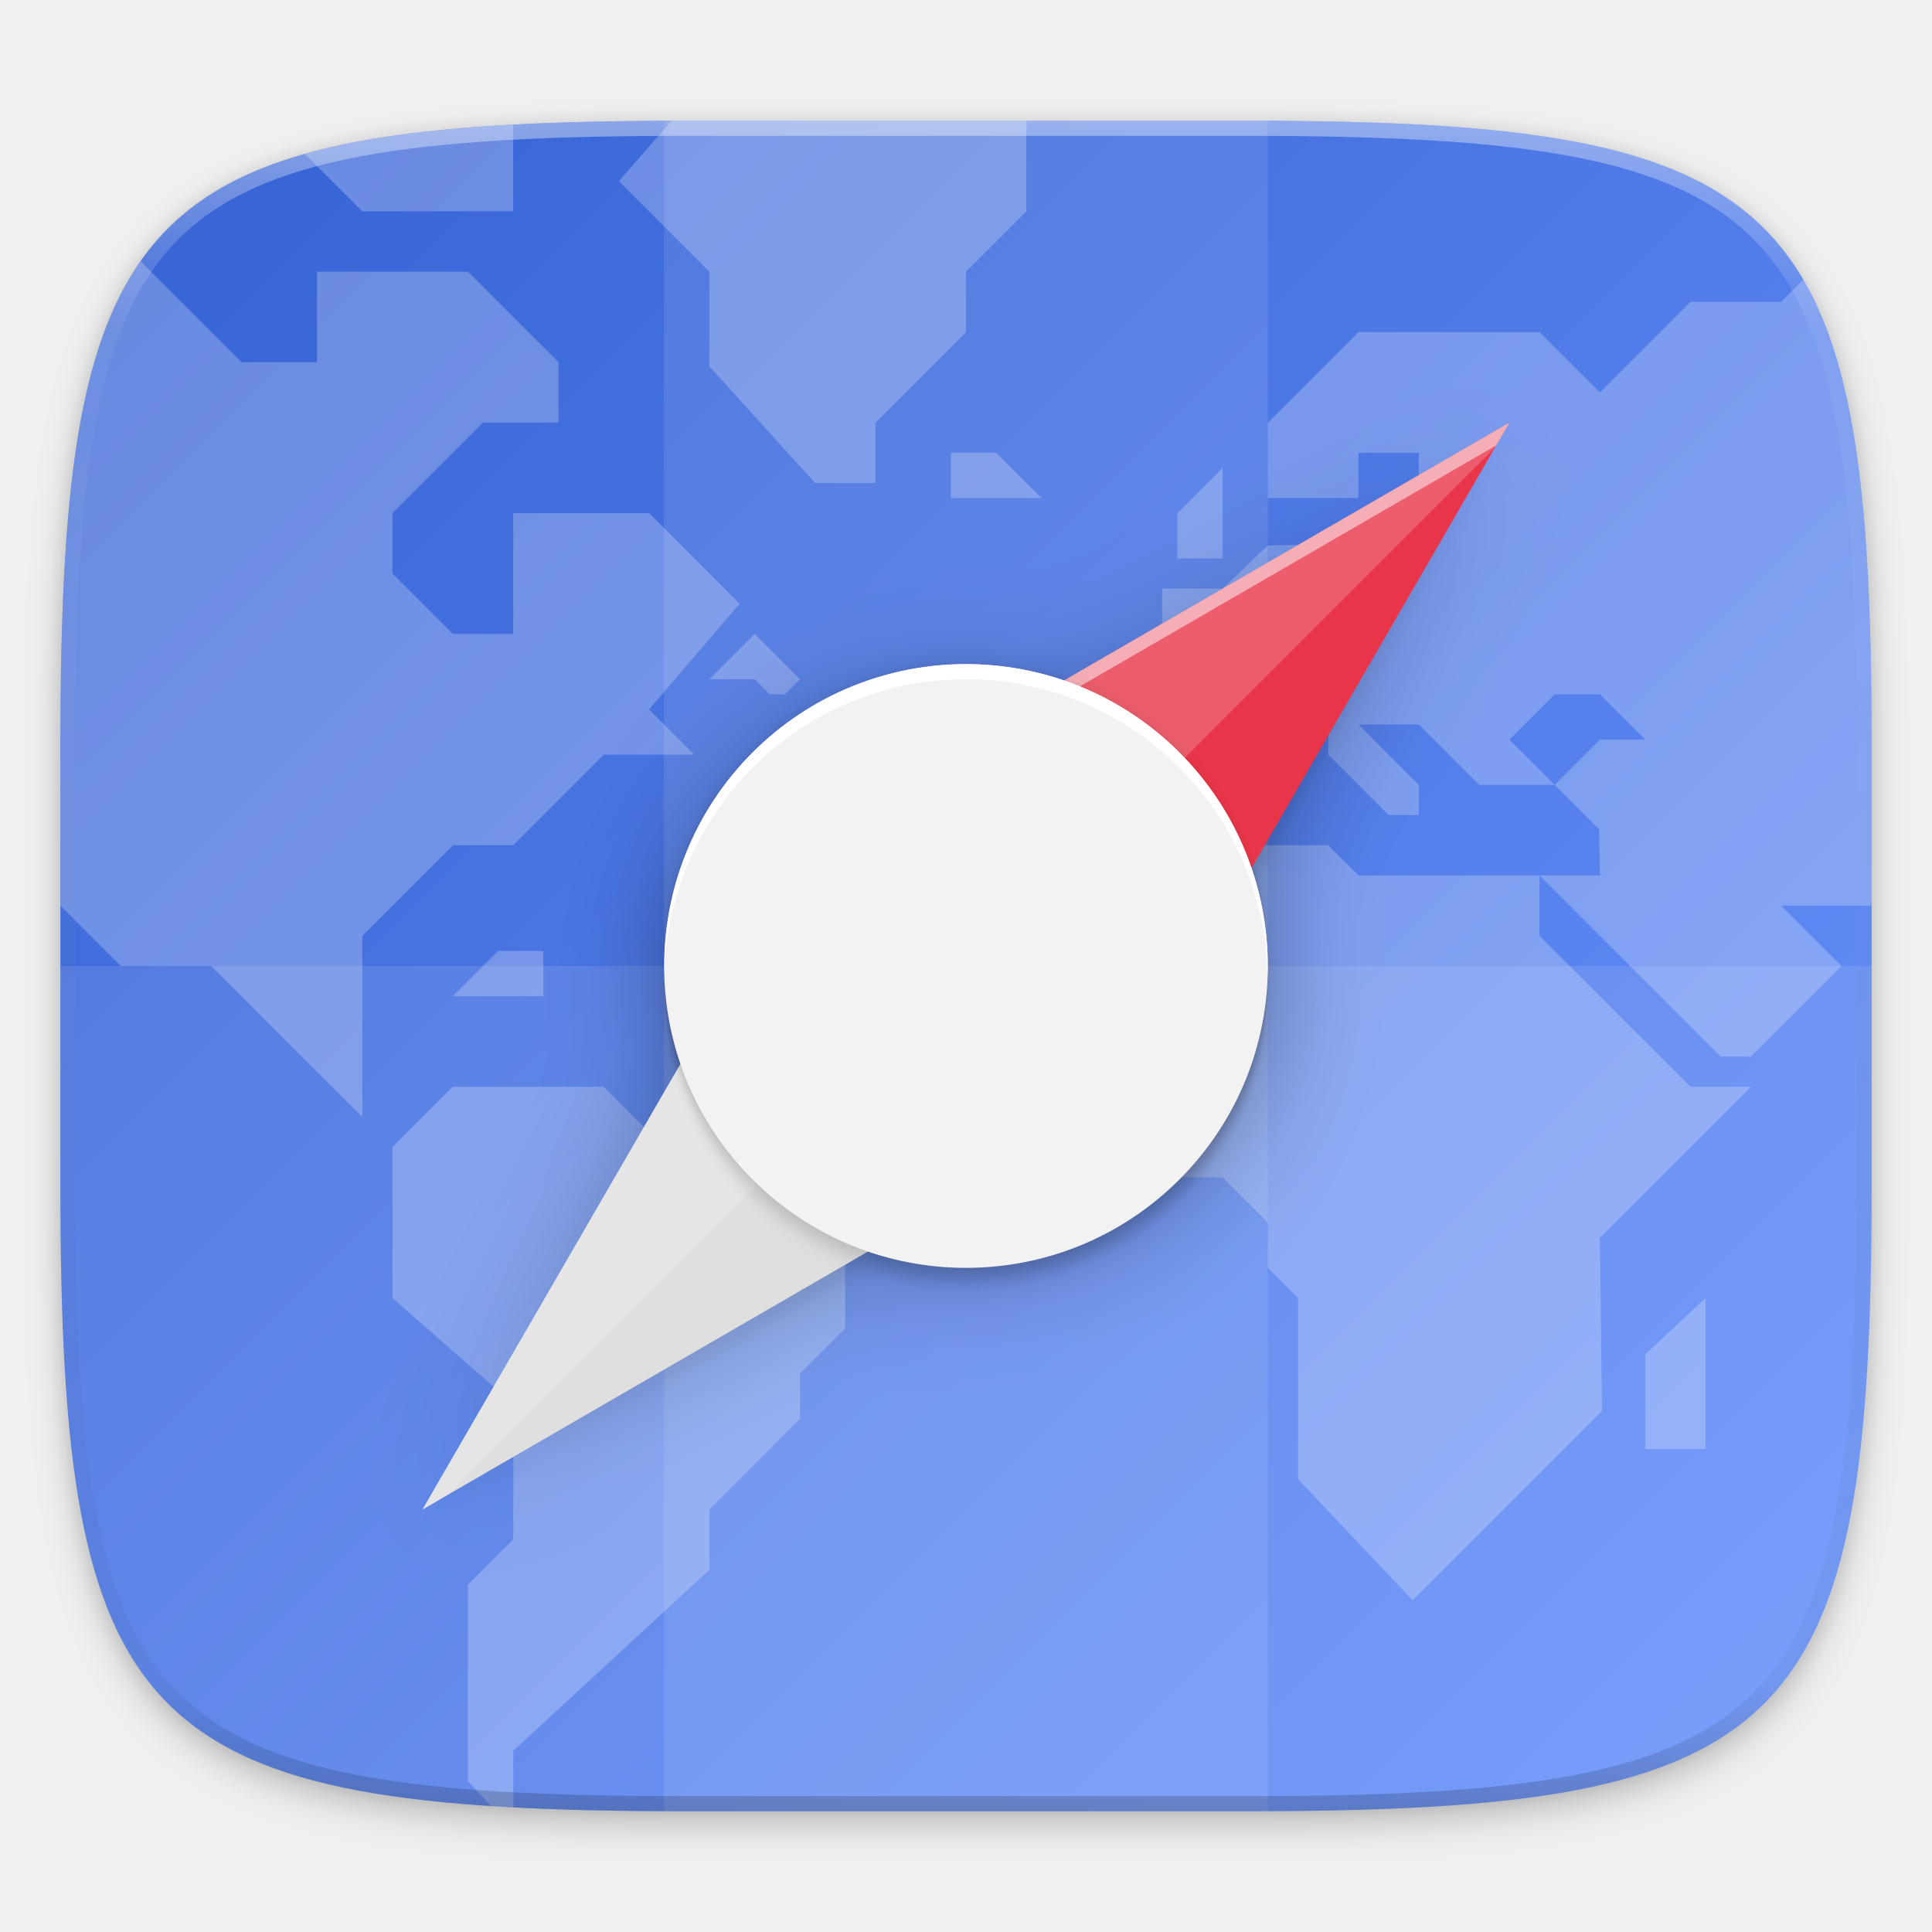
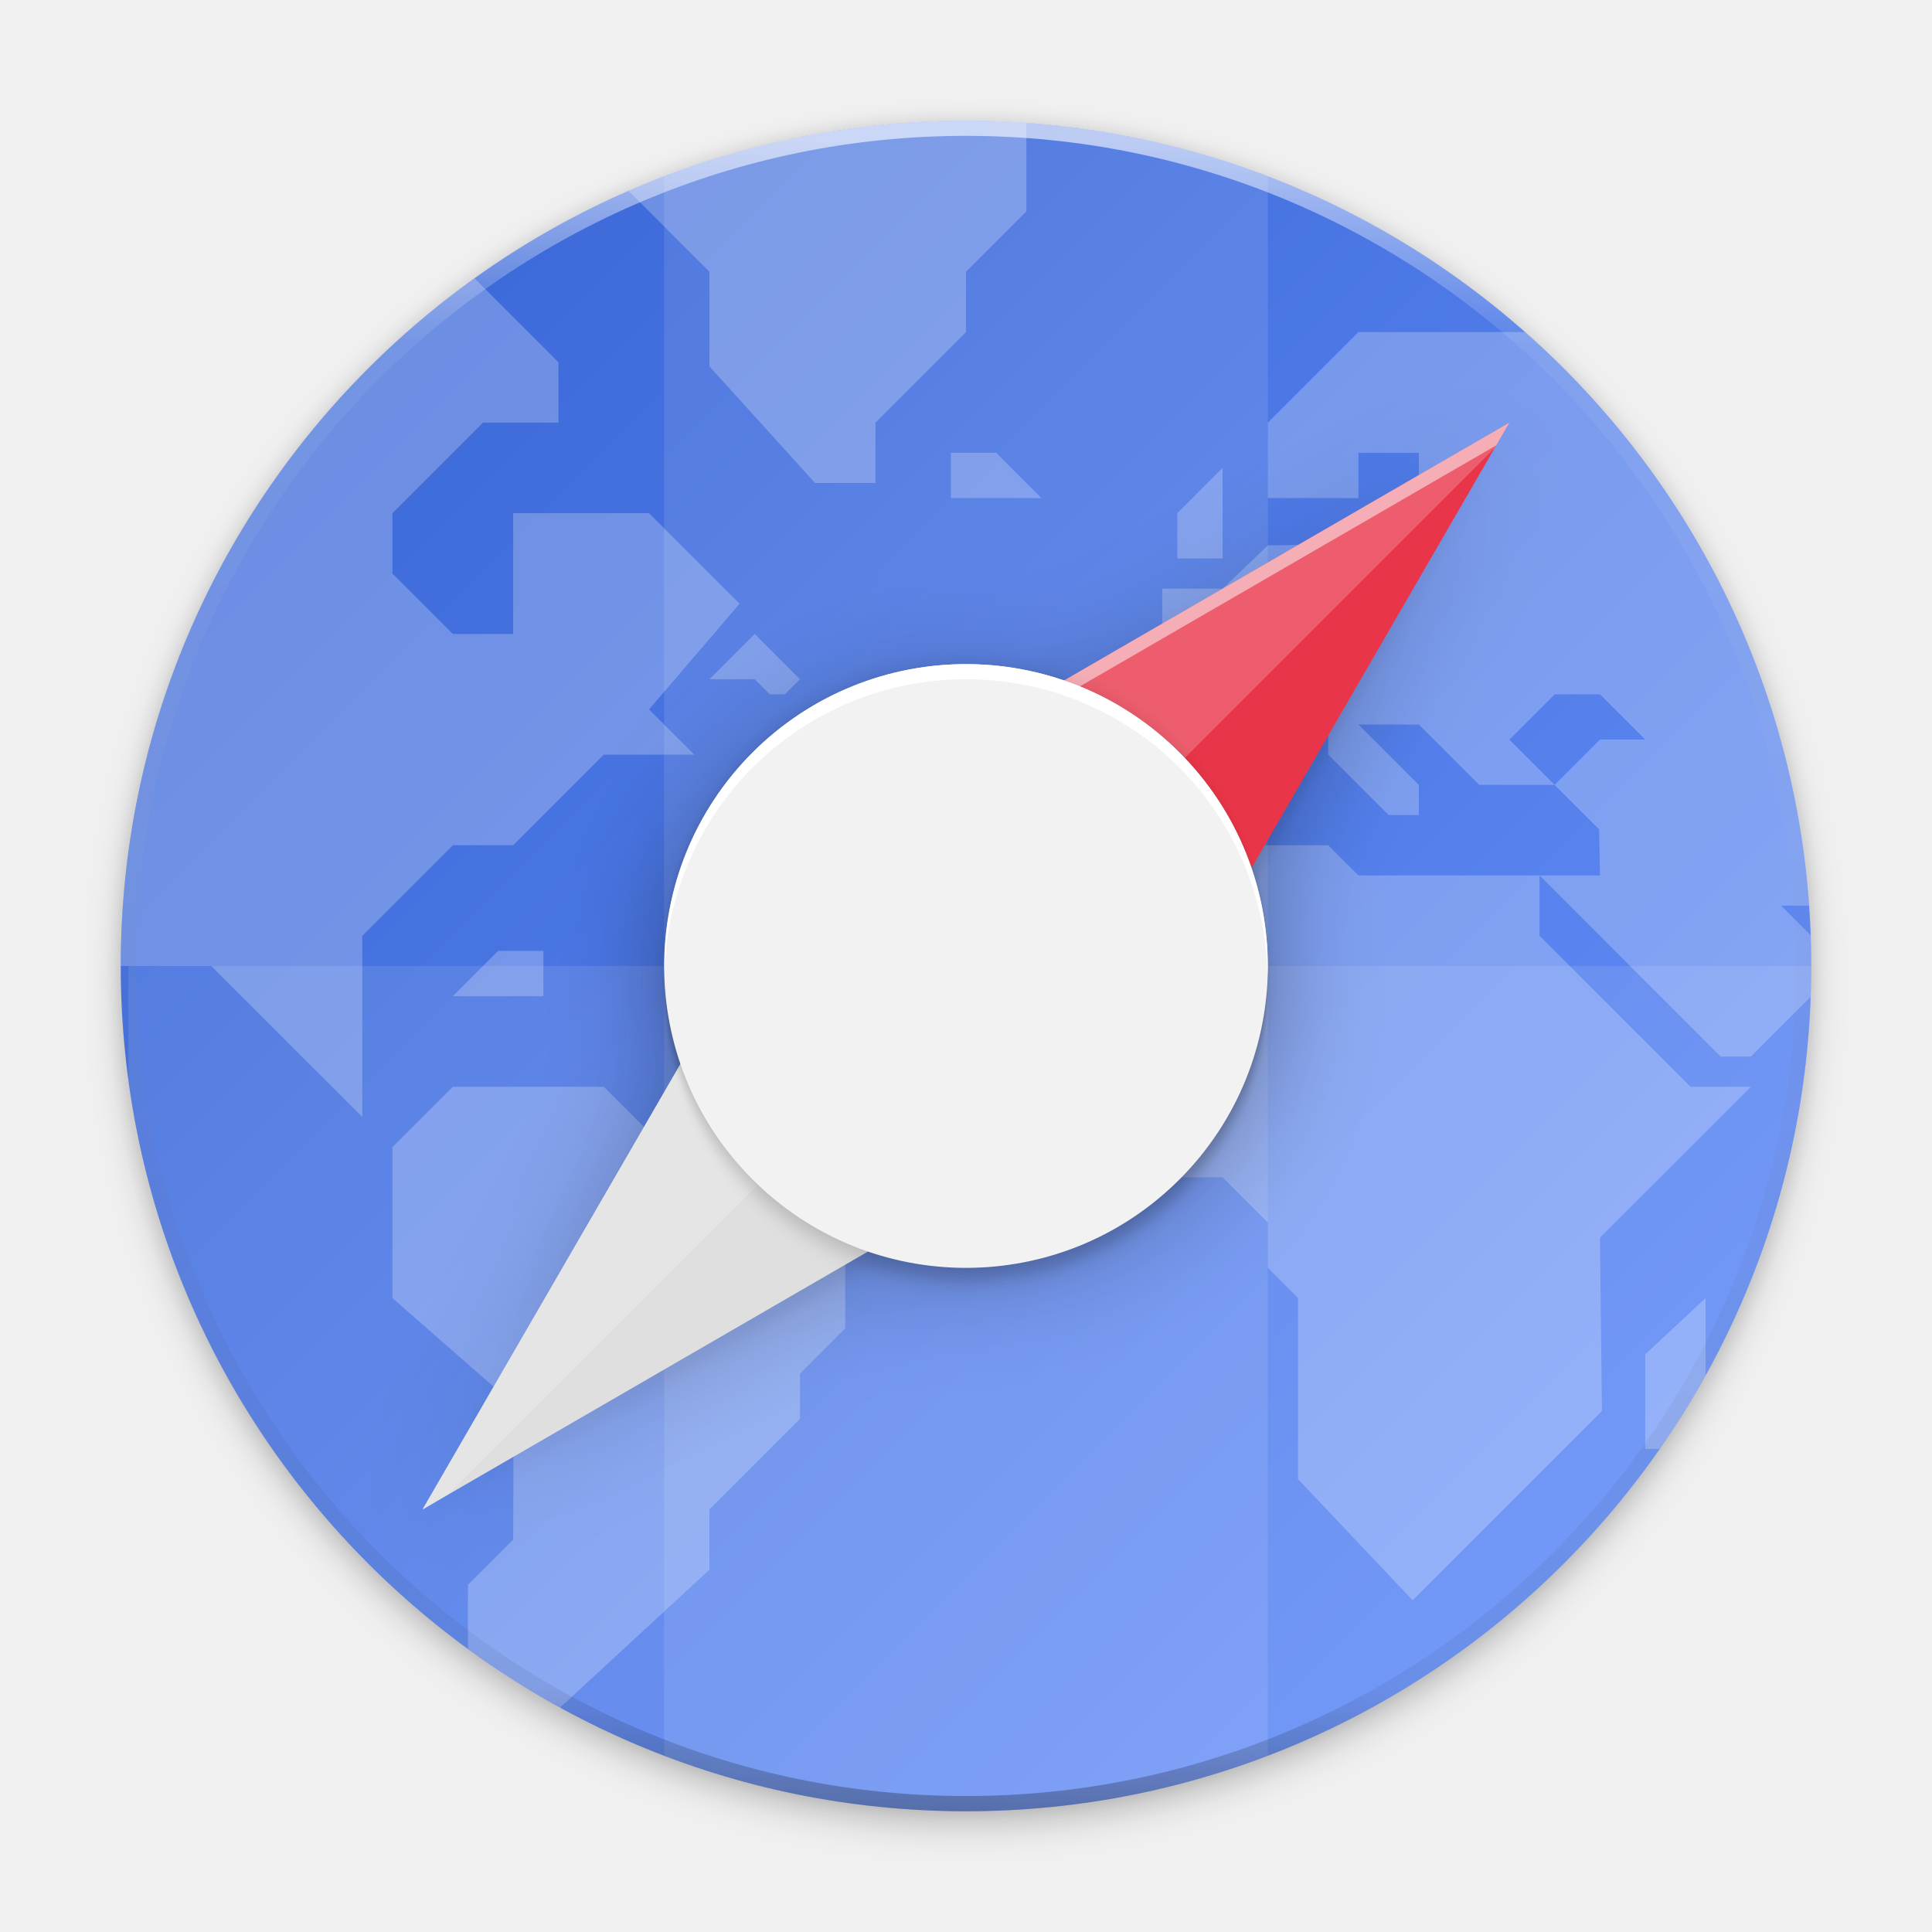
<svg xmlns="http://www.w3.org/2000/svg" xmlns:xlink="http://www.w3.org/1999/xlink" width="256px" height="256px" viewBox="0 0 256 256" version="1.1" id="SVGRoot">
  <defs id="defs848">
    <clipPath clipPathUnits="userSpaceOnUse" id="clipPath1082-3">
      <path id="path1084-6" d="M 361.938,-212 C 507.235,-212 528,-191.287 528,-46.125 V 70.125 C 528,215.286 507.235,236 361.938,236 H 214.062 C 68.765,236 48,215.286 48,70.125 V -46.125 C 48,-191.287 68.765,-212 214.062,-212 Z" style="display:inline;opacity:1;fill:#8c59d9;fill-opacity:1;stroke:none;stroke-width:2;stroke-linecap:round;stroke-linejoin:round;stroke-miterlimit:4;stroke-dasharray:none;stroke-dashoffset:0;stroke-opacity:1;enable-background:new" />
    </clipPath>
    <clipPath clipPathUnits="userSpaceOnUse" id="clipPath1025">
      <path style="opacity:1;fill:#8c59d9;fill-opacity:1;stroke:none;stroke-width:2;stroke-linecap:round;stroke-linejoin:round;stroke-miterlimit:4;stroke-dasharray:none;stroke-dashoffset:0;stroke-opacity:1" d="M 329.938,32 C 475.235,32 496,52.713 496,197.875 v 116.25 C 496,459.286 475.235,480 329.938,480 H 182.062 C 36.765,480 16,459.286 16,314.125 V 197.875 C 16,52.713 36.765,32 182.062,32 Z" id="path1027" />
    </clipPath>
    <clipPath clipPathUnits="userSpaceOnUse" id="clipPath4277-8">
      <rect style="color:#000000;display:inline;overflow:visible;visibility:visible;opacity:0.82;fill:#88b637;fill-opacity:1;fill-rule:nonzero;stroke:none;stroke-width:2;stroke-linecap:butt;stroke-linejoin:miter;stroke-miterlimit:4;stroke-dasharray:none;stroke-dashoffset:0;stroke-opacity:1;marker:none;enable-background:accumulate" id="rect4279-6" width="512" height="512" x="5.5999999e-07" y="0" ry="1" />
    </clipPath>
    <linearGradient id="linearGradient3650-7-9">
      <stop style="stop-color:#5884f4;stop-opacity:1" offset="0" id="stop4366" />
      <stop id="stop4368" offset="1" style="stop-color:#80a3fa;stop-opacity:1" />
    </linearGradient>
-     <filter style="color-interpolation-filters:sRGB" id="filter929" x="-0.023" width="1.046" y="-0.025" height="1.05">
-       <feGaussianBlur stdDeviation="2.32" id="feGaussianBlur931" />
-     </filter>
-     <filter style="color-interpolation-filters:sRGB" id="filter4569" x="-0.012" width="1.023" y="-0.012" height="1.025">
-       <feGaussianBlur stdDeviation="1.16" id="feGaussianBlur4571" />
-     </filter>
    <clipPath clipPathUnits="userSpaceOnUse" id="clipPath1082-3-3">
      <path id="path1084-6-5" d="M 361.938,-212 C 507.235,-212 528,-191.287 528,-46.125 V 70.125 C 528,215.286 507.235,236 361.938,236 H 214.062 C 68.765,236 48,215.286 48,70.125 V -46.125 C 48,-191.287 68.765,-212 214.062,-212 Z" style="display:inline;opacity:1;fill:#8c59d9;fill-opacity:1;stroke:none;stroke-width:2;stroke-linecap:round;stroke-linejoin:round;stroke-miterlimit:4;stroke-dasharray:none;stroke-dashoffset:0;stroke-opacity:1;enable-background:new" />
    </clipPath>
    <clipPath clipPathUnits="userSpaceOnUse" id="clipPath1082-3-3-6">
      <path id="path1084-6-5-2" d="M 361.938,-212 C 507.235,-212 528,-191.287 528,-46.125 V 70.125 C 528,215.286 507.235,236 361.938,236 H 214.062 C 68.765,236 48,215.286 48,70.125 V -46.125 C 48,-191.287 68.765,-212 214.062,-212 Z" style="display:inline;opacity:1;fill:#8c59d9;fill-opacity:1;stroke:none;stroke-width:2;stroke-linecap:round;stroke-linejoin:round;stroke-miterlimit:4;stroke-dasharray:none;stroke-dashoffset:0;stroke-opacity:1;enable-background:new" />
    </clipPath>
-     <linearGradient xlink:href="#linearGradient1013" id="linearGradient1108" x1="296" y1="-212" x2="296" y2="236" gradientUnits="userSpaceOnUse" />
    <linearGradient id="linearGradient1013">
      <stop id="stop1005" offset="0" style="stop-color:#ffffff;stop-opacity:1;" />
      <stop style="stop-color:#ffffff;stop-opacity:0.098" offset="0.125" id="stop1007" />
      <stop style="stop-color:#000000;stop-opacity:0.098" offset="0.925" id="stop1009" />
      <stop id="stop1011" offset="1" style="stop-color:#000000;stop-opacity:0.498" />
    </linearGradient>
    <clipPath clipPathUnits="userSpaceOnUse" id="clipPath1082-3-36">
      <path id="path1084-6-7" d="M 361.938,-212 C 507.235,-212 528,-191.287 528,-46.125 V 70.125 C 528,215.286 507.235,236 361.938,236 H 214.062 C 68.765,236 48,215.286 48,70.125 V -46.125 C 48,-191.287 68.765,-212 214.062,-212 Z" style="display:inline;opacity:1;fill:#8c59d9;fill-opacity:1;stroke:none;stroke-width:2;stroke-linecap:round;stroke-linejoin:round;stroke-miterlimit:4;stroke-dasharray:none;stroke-dashoffset:0;stroke-opacity:1;enable-background:new" />
    </clipPath>
    <linearGradient gradientTransform="translate(-24,-28)" xlink:href="#linearGradient4195" id="linearGradient1048" x1="24" y1="28" x2="280" y2="284" gradientUnits="userSpaceOnUse" />
    <linearGradient id="linearGradient4195">
      <stop style="stop-color:#325fd1;stop-opacity:1" offset="0" id="stop4197" />
      <stop style="stop-color:#6e98ff;stop-opacity:1" offset="1" id="stop4199" />
    </linearGradient>
    <clipPath clipPathUnits="userSpaceOnUse" id="clipPath936">
      <path id="path938" d="M 329.938,16 C 475.235,16 496,36.713 496,181.875 v 116.25 C 496,443.286 475.235,464 329.938,464 H 182.062 C 36.765,464 16,443.286 16,298.125 V 181.875 C 16,36.713 36.765,16 182.062,16 Z" style="opacity:1;fill:#438ae9;fill-opacity:1;stroke:none;stroke-width:2;stroke-linecap:round;stroke-linejoin:round;stroke-miterlimit:4;stroke-dasharray:none;stroke-dashoffset:0;stroke-opacity:1" />
    </clipPath>
    <linearGradient xlink:href="#linearGradient4245" id="linearGradient970" gradientUnits="userSpaceOnUse" gradientTransform="translate(-24.00001,-26)" x1="152" y1="236" x2="152" y2="76" />
    <linearGradient id="linearGradient4245">
      <stop style="stop-color:#000000;stop-opacity:0" offset="0" id="stop4247" />
      <stop id="stop4253" offset="0.515" style="stop-color:#000000;stop-opacity:1" />
      <stop style="stop-color:#000000;stop-opacity:0;" offset="1" id="stop4249" />
    </linearGradient>
    <filter style="color-interpolation-filters:sRGB" id="filter1108" x="-0.012" width="1.024" y="-0.012" height="1.024">
      <feGaussianBlur stdDeviation="0.72" id="feGaussianBlur1110" />
    </filter>
    <filter style="color-interpolation-filters:sRGB" id="filter1086" x="-0.12" width="1.24" y="-0.12" height="1.24">
      <feGaussianBlur stdDeviation="7.2" id="feGaussianBlur1088" />
    </filter>
    <filter style="color-interpolation-filters:sRGB" id="filter1114" x="-0.036" width="1.072" y="-0.036" height="1.072">
      <feGaussianBlur stdDeviation="1.2" id="feGaussianBlur1116" />
    </filter>
    <linearGradient xlink:href="#linearGradient4245" id="linearGradient951" gradientUnits="userSpaceOnUse" gradientTransform="translate(-24.00001,-26)" x1="152" y1="236" x2="152" y2="76" />
+     <linearGradient xlink:href="#linearGradient4195" id="linearGradient901" x1="0" y1="0" x2="256" y2="256" gradientUnits="userSpaceOnUse" />
+     <linearGradient xlink:href="#linearGradient1013" id="linearGradient935" x1="256" y1="18.5" x2="254.987" y2="240.022" gradientUnits="userSpaceOnUse" gradientTransform="translate(-126.9868,-0.02223507)" />
+     <clipPath clipPathUnits="userSpaceOnUse" id="clipPath1051">
+       <circle style="display:inline;opacity:1;fill:url(#linearGradient1055);fill-opacity:1;stroke:none;stroke-width:7.789;stroke-linecap:butt;stroke-linejoin:miter;stroke-miterlimit:4;stroke-dasharray:none;stroke-opacity:1" id="circle1053" cx="256" cy="239.982" r="224" />
+     </clipPath>
+     <linearGradient xlink:href="#linearGradient4195" id="linearGradient1055" gradientUnits="userSpaceOnUse" gradientTransform="matrix(2,0,0,2,-3.4e-5,-16.01796)" x1="0" y1="0" x2="256" y2="256" />
+     <filter style="color-interpolation-filters:sRGB" id="filter1135" x="-0.012" width="1.024" y="-0.012" height="1.024">
+       <feGaussianBlur stdDeviation="1.12" id="feGaussianBlur1137" />
+     </filter>
+     <filter style="color-interpolation-filters:sRGB" id="filter1178" x="-0.024" width="1.048" y="-0.024" height="1.048">
+       <feGaussianBlur stdDeviation="2.24" id="feGaussianBlur1180" />
+     </filter>
+     <clipPath clipPathUnits="userSpaceOnUse" id="clipPath1238">
+       <circle style="display:inline;opacity:1;fill:url(#linearGradient1242);fill-opacity:1;stroke:none;stroke-width:7.789;stroke-linecap:butt;stroke-linejoin:miter;stroke-miterlimit:4;stroke-dasharray:none;stroke-opacity:1" id="circle1240" cx="179.018" cy="186.982" r="224" />
+     </clipPath>
+     <linearGradient xlink:href="#linearGradient4195" id="linearGradient1242" gradientUnits="userSpaceOnUse" gradientTransform="matrix(2,0,0,2,-76.98209,-69.01796)" x1="0" y1="0" x2="256" y2="256" />
+     <clipPath clipPathUnits="userSpaceOnUse" id="clipPath1285">
+       <circle style="display:inline;opacity:1;fill:url(#linearGradient1289);fill-opacity:1;stroke:none;stroke-width:3.894;stroke-linecap:butt;stroke-linejoin:miter;stroke-miterlimit:4;stroke-dasharray:none;stroke-opacity:1" id="circle1287" cx="128" cy="128" r="112" />
+     </clipPath>
+     <linearGradient xlink:href="#linearGradient4195" id="linearGradient1289" gradientUnits="userSpaceOnUse" gradientTransform="translate(-2.0667448e-5,2.0166478e-5)" x1="0" y1="0" x2="256" y2="256" />
  </defs>
  <g id="layer1">
    <g id="layer8" style="display:none">
      <text y="-36.255" xml:space="preserve" x="-4.993" style="font-style:normal;font-variant:normal;font-weight:normal;font-stretch:normal;font-size:18.667px;line-height:0%;font-family:Ubuntu;-inkscape-font-specification:Ubuntu;display:inline;fill:#000000;fill-opacity:1;stroke:none;enable-background:new" id="context">
        <tspan style="font-style:normal;font-variant:normal;font-weight:normal;font-stretch:normal;font-size:18.667px;line-height:1.25;font-family:Ubuntu;-inkscape-font-specification:Ubuntu" y="-36.255" x="-4.993" id="tspan3933">apps</tspan>
      </text>
      <text y="-36.255" xml:space="preserve" x="122.488" style="font-style:normal;font-variant:normal;font-weight:bold;font-stretch:normal;font-size:18.667px;line-height:0%;font-family:Ubuntu;-inkscape-font-specification:'Ubuntu Bold';text-align:start;writing-mode:lr-tb;text-anchor:start;display:inline;fill:#000000;fill-opacity:1;stroke:none;enable-background:new" id="icon-name">
        <tspan style="font-style:normal;font-variant:normal;font-weight:bold;font-stretch:normal;font-size:18.667px;line-height:1.25;font-family:Ubuntu;-inkscape-font-specification:'Ubuntu Bold'" y="-36.255" x="122.488" id="tspan3937">webbrowser-app</tspan>
      </text>
      <rect style="display:inline;overflow:visible;visibility:visible;fill:#cdcdcd;fill-opacity:1;fill-rule:nonzero;stroke:none;stroke-width:2;marker:none;enable-background:accumulate" id="rect3951" width="256" height="256" x="0" y="0" />
    </g>
    <g id="layer7">
-       <path style="display:inline;opacity:0.2;fill:#000000;fill-opacity:1;stroke:none;stroke-width:2;stroke-linecap:round;stroke-linejoin:round;stroke-miterlimit:4;stroke-dasharray:none;stroke-dashoffset:0;stroke-opacity:1;filter:url(#filter929);enable-background:new" d="m 164.969,18 c 72.649,0 83.031,10.357 83.031,82.938 v 58.125 c 0,72.581 -10.383,82.938 -83.031,82.938 H 91.031 c -72.649,0 -83.031,-10.357 -83.031,-82.938 v -58.125 c 0,-72.581 10.383,-82.938 83.031,-82.938 z" id="path927" />
-       <path id="path4567" d="m 164.969,16 c 72.649,0 83.031,10.357 83.031,82.938 v 58.125 c 0,72.581 -10.383,82.938 -83.031,82.938 H 91.031 c -72.649,0 -83.031,-10.357 -83.031,-82.938 V 98.937 c 0,-72.581 10.383,-82.938 83.031,-82.938 z" style="display:inline;opacity:0.1;fill:#000000;fill-opacity:1;stroke:none;stroke-width:2;stroke-linecap:round;stroke-linejoin:round;stroke-miterlimit:4;stroke-dasharray:none;stroke-dashoffset:0;stroke-opacity:1;filter:url(#filter4569);enable-background:new" />
-     </g>
-     <g id="layer6" style="display:inline">
-       <path style="display:inline;opacity:1;fill:url(#linearGradient1048);fill-opacity:1;stroke:none;stroke-width:2;stroke-linecap:round;stroke-linejoin:round;stroke-miterlimit:4;stroke-dasharray:none;stroke-dashoffset:0;stroke-opacity:1;enable-background:new" d="M 164.969,16 C 237.617,16 248,26.357 248,98.937 V 157.062 C 248,229.643 237.617,240 164.969,240 H 91.031 C 18.383,240 8,229.643 8,157.062 V 98.937 C 8,26.357 18.383,16 91.031,16 Z" id="rect877" />
+       <circle style="display:inline;opacity:0.2;fill:#000000;fill-opacity:1;stroke:none;stroke-width:3.894;stroke-linecap:butt;stroke-linejoin:miter;stroke-miterlimit:4;stroke-dasharray:none;stroke-opacity:1;filter:url(#filter1178)" id="path893-8" cx="128" cy="130" r="112" />
+       <circle style="display:inline;opacity:0.1;fill:#000000;fill-opacity:1;stroke:none;stroke-width:3.894;stroke-linecap:butt;stroke-linejoin:miter;stroke-miterlimit:4;stroke-dasharray:none;stroke-opacity:1;filter:url(#filter1135)" id="path893-7" cx="128" cy="128" r="112" />
    </g>
    <g id="layer3" style="display:inline">
-       <g transform="matrix(0.5,0,0,0.5,0,8)" style="display:inline;opacity:0.4;fill:#ffffff;fill-opacity:1;stroke-width:2;enable-background:new" id="g4233" clip-path="url(#clipPath936)">
+       <circle style="opacity:1;fill:url(#linearGradient901);fill-opacity:1;stroke:none;stroke-width:3.894;stroke-linecap:butt;stroke-linejoin:miter;stroke-miterlimit:4;stroke-dasharray:none;stroke-opacity:1" id="path893" cx="128" cy="128" r="112" />
+       <g transform="matrix(0.5,0,0,0.5,0,8)" style="display:inline;opacity:0.4;fill:#ffffff;fill-opacity:1;stroke-width:2;enable-background:new" id="g4233" clip-path="url(#clipPath1051)">
        <g transform="matrix(1.567568,0,0,1.567568,-1030.162,795.0541)" id="g4241" style="opacity:0.6;fill:#ffffff;fill-opacity:1;stroke-width:1.276">
          <path id="path4243" d="m 733.724,-333.672 h 25.517 l 10.207,10.207 h 20.414 l 10.207,10.207 v 20.414 l -7.655,7.655 v 7.655 l -15.31,15.31 v 10.207 L 743.931,-221.397 744,-208 l -7.724,-8.293 v -33.172 l 7.655,-7.655 L 744,-280 723.517,-297.948 v -25.517 z" style="color:#000000;display:inline;overflow:visible;visibility:visible;opacity:1;fill:#ffffff;fill-opacity:1;fill-rule:nonzero;stroke:none;stroke-width:81.655;stroke-linecap:butt;stroke-linejoin:miter;stroke-miterlimit:4;stroke-dasharray:none;stroke-dashoffset:0;stroke-opacity:1;marker:none;enable-background:accumulate" />
          <path style="color:#000000;display:inline;overflow:visible;visibility:visible;opacity:1;fill:#ffffff;fill-opacity:1;fill-rule:nonzero;stroke:none;stroke-width:128;stroke-linecap:butt;stroke-linejoin:miter;stroke-miterlimit:4;stroke-dasharray:none;stroke-dashoffset:0;stroke-opacity:1;marker:none;enable-background:accumulate" d="M -27.244,30.918 -52.324,56 V 81.082 118.703 L -12,156 v 40 l 44,44 h 24 l 40,40 v -48 l 24,-24 h 16 l 24,-24 h 24 l -12,-12 L 196,144 172,120 h -36 l 1e-5,32 h -16 l -16,-16 v -16 l 24,-24 h 20 L 148,80 124,56 H 84 v 24 l -20,3e-6 -32,-32 H 6.7944079e-6 Z M 200,152 188,164 h 12 l 4,4 h 4 L 212,164 Z" id="path4245" transform="matrix(0.637931,0,0,0.637931,657.1724,-507.1896)" />
          <path id="path4247" d="m 881.724,-374.5 h -30.621 l -17.862,17.862 v 25.517 l 12.759,12.759 h 17.862 l 7.655,7.655 v 7.655 l 5.103,5.103 v 30.621 l 19.379,20.483 32,-32 -0.345,-29.31 25.517,-25.517 h -10.207 l -25.517,-25.517 v -10.207 h -30.621 z" style="color:#000000;display:inline;overflow:visible;visibility:visible;opacity:1;fill:#ffffff;fill-opacity:1;fill-rule:nonzero;stroke:none;stroke-width:81.655;stroke-linecap:butt;stroke-linejoin:miter;stroke-miterlimit:4;stroke-dasharray:none;stroke-dashoffset:0;stroke-opacity:1;marker:none;enable-background:accumulate" />
          <path style="color:#000000;display:inline;overflow:visible;visibility:visible;opacity:1;fill:#ffffff;fill-opacity:1;fill-rule:nonzero;stroke:none;stroke-width:128;stroke-linecap:butt;stroke-linejoin:miter;stroke-miterlimit:4;stroke-dasharray:none;stroke-dashoffset:0;stroke-opacity:1;marker:none;enable-background:accumulate" d="M 488,48 472,64 H 448 L 424,88 408,72 h -48 l -24,24 L 336,116 h 24 v -12 h 16 v 16 l -8,8 -32,0.541 L 324,140 h -16 v 16 l -12,12 v 24 h 24 l 16,-16 h 24 16 l 16,16 h 20 l -12,-12 12,-12 h 12 l 12,12 h -12 l -12,12 11.783,11.783 L 424,216 h -16 l 48,48 h 8 l 8,-8 L 488,240 472,224 h 72 V 48 Z M 360,176 h -8 l -10e-6,8 16,16 h 8 v -8 z" id="path4249" transform="matrix(0.637931,0,0,0.637931,657.1724,-507.1896)" />
          <path id="path4251" d="m 856.207,-422.983 v -7.655 l 7.655,-7.655 v 15.31 z" style="color:#000000;display:inline;overflow:visible;visibility:visible;opacity:1;fill:#ffffff;fill-opacity:1;fill-rule:nonzero;stroke:none;stroke-width:81.655;stroke-linecap:butt;stroke-linejoin:miter;stroke-miterlimit:4;stroke-dasharray:none;stroke-dashoffset:0;stroke-opacity:1;marker:none;enable-background:accumulate" />
          <path style="color:#000000;display:inline;overflow:visible;visibility:visible;opacity:1;fill:#ffffff;fill-opacity:1;fill-rule:nonzero;stroke:none;stroke-width:81.655;stroke-linecap:butt;stroke-linejoin:miter;stroke-miterlimit:4;stroke-dasharray:none;stroke-dashoffset:0;stroke-opacity:1;marker:none;enable-background:accumulate" d="m 935.31,-272.431 v -16 l 10.207,-9.517 v 25.517 z" id="path4253" />
          <path id="path4255" d="m 805.172,-435.741 v -10.207 l 15.31,-15.31 v -10.207 l 10.207,-10.207 v -15.31 l -10.207,-10.207 h -40.828 l -17.862,20.414 15.31,15.31 v 16 l 17.862,19.724 z" style="color:#000000;display:inline;overflow:visible;visibility:visible;opacity:1;fill:#ffffff;fill-opacity:1;fill-rule:nonzero;stroke:none;stroke-width:81.655;stroke-linecap:butt;stroke-linejoin:miter;stroke-miterlimit:4;stroke-dasharray:none;stroke-dashoffset:0;stroke-opacity:1;marker:none;enable-background:accumulate" />
          <path id="path4257" d="m 743.931,-481.672 v -25.517 h -51.034 l 25.517,25.517 z" style="color:#000000;display:inline;overflow:visible;visibility:visible;opacity:1;fill:#ffffff;fill-opacity:1;fill-rule:nonzero;stroke:none;stroke-width:81.655;stroke-linecap:butt;stroke-linejoin:miter;stroke-miterlimit:4;stroke-dasharray:none;stroke-dashoffset:0;stroke-opacity:1;marker:none;enable-background:accumulate" />
          <path style="color:#000000;display:inline;overflow:visible;visibility:visible;opacity:1;fill:#ffffff;fill-opacity:1;fill-rule:nonzero;stroke:none;stroke-width:81.655;stroke-linecap:butt;stroke-linejoin:miter;stroke-miterlimit:4;stroke-dasharray:none;stroke-dashoffset:0;stroke-opacity:1;marker:none;enable-background:accumulate" d="m 817.931,-440.845 h 7.655 l 7.655,7.655 -15.31,10e-6 z" id="path13116" />
          <path id="path13118" d="m 749.034,-356.638 h -7.655 l -7.655,7.655 15.31,1e-5 z" style="color:#000000;display:inline;overflow:visible;visibility:visible;opacity:1;fill:#ffffff;fill-opacity:1;fill-rule:nonzero;stroke:none;stroke-width:81.655;stroke-linecap:butt;stroke-linejoin:miter;stroke-miterlimit:4;stroke-dasharray:none;stroke-dashoffset:0;stroke-opacity:1;marker:none;enable-background:accumulate" />
        </g>
      </g>
-       <g id="g1023" transform="matrix(0.5,0,0,0.5,38.5,34.5)" style="display:inline;stroke-width:2;enable-background:new">
+       <g id="g1023" transform="matrix(0.5,0,0,0.5,38.5,34.5)" style="display:inline;stroke-width:2;enable-background:new" clip-path="url(#clipPath1238)">
        <rect y="-37" x="99" height="448" width="160" id="rect4277" style="color:#000000;display:inline;overflow:visible;visibility:visible;opacity:0.1;fill:#ffffff;fill-opacity:1;fill-rule:nonzero;stroke:none;stroke-width:4;stroke-linecap:butt;stroke-linejoin:miter;stroke-miterlimit:4;stroke-dasharray:none;stroke-dashoffset:0;stroke-opacity:1;marker:none;enable-background:accumulate" />
      </g>
-       <path style="display:inline;opacity:0.1;fill:#ffffff;fill-opacity:1;stroke:none;stroke-width:2;stroke-linecap:round;stroke-linejoin:round;stroke-miterlimit:4;stroke-dasharray:none;stroke-dashoffset:0;stroke-opacity:1;enable-background:new" d="m 8,128 v 29.062 C 8,229.643 18.383,240 91.031,240 h 73.938 C 237.617,240 248,229.643 248,157.062 V 128 Z" id="path1026" />
+       <path style="display:inline;opacity:0.1;fill:#ffffff;fill-opacity:1;stroke:none;stroke-width:2;stroke-linecap:round;stroke-linejoin:round;stroke-miterlimit:4;stroke-dasharray:none;stroke-dashoffset:0;stroke-opacity:1;enable-background:new" d="m 17.016,128 v 29.062 C 17.016,229.643 27.398,240 100.047,240 h 73.938 c 72.649,0 83.031,-10.357 83.031,-82.938 V 128 Z" id="path1026" clip-path="url(#clipPath1285)" />
      <path style="color:#000000;display:inline;overflow:visible;visibility:visible;opacity:0.1;fill:url(#linearGradient951);fill-opacity:1;fill-rule:nonzero;stroke:none;stroke-width:8;stroke-linecap:butt;stroke-linejoin:miter;stroke-miterlimit:4;stroke-dasharray:none;stroke-dashoffset:0;stroke-opacity:1;marker:none;filter:url(#filter1108);enable-background:accumulate" d="m 200,58 -59.043,34.184 a 40,40 0 0 0 -41.242,9.531 40,40 0 0 0 -9.516,41.215 L 56,202 115.043,167.816 a 40,40 0 0 0 41.242,-9.531 40,40 0 0 0 9.516,-41.215 z" id="path1090" />
      <path id="path1060" d="m 200,58 -59.043,34.184 a 40,40 0 0 0 -41.242,9.531 40,40 0 0 0 -9.516,41.215 L 56,202 115.043,167.816 a 40,40 0 0 0 41.242,-9.531 40,40 0 0 0 9.516,-41.215 z" style="color:#000000;display:inline;overflow:visible;visibility:visible;opacity:0.4;fill:url(#linearGradient970);fill-opacity:1;fill-rule:nonzero;stroke:none;stroke-width:8;stroke-linecap:butt;stroke-linejoin:miter;stroke-miterlimit:4;stroke-dasharray:none;stroke-dashoffset:0;stroke-opacity:1;marker:none;filter:url(#filter1086);enable-background:accumulate" />
      <path style="color:#000000;display:inline;overflow:visible;visibility:visible;opacity:1;fill:#e93549;fill-opacity:1;fill-rule:nonzero;stroke:none;stroke-width:8;stroke-linecap:butt;stroke-linejoin:miter;stroke-miterlimit:4;stroke-dasharray:none;stroke-dashoffset:0;stroke-opacity:1;marker:none;enable-background:accumulate" d="M 108.8,108.8 200,56 147.2,147.2 Z" id="path4223" />
      <path style="color:#000000;display:inline;overflow:visible;visibility:visible;opacity:0.5;fill:#ffffff;fill-opacity:1;fill-rule:nonzero;stroke:none;stroke-width:8;stroke-linecap:butt;stroke-linejoin:miter;stroke-miterlimit:4;stroke-dasharray:none;stroke-dashoffset:0;stroke-opacity:1;marker:none;enable-background:accumulate" d="M 200,56 108.801,108.801 56,200 l 1.742,-1.008 51.059,-88.191 89.457,-51.793 z" id="path1123" />
      <path id="path4225" d="M 108.8,108.8 56,200 147.2,147.2 Z" style="color:#000000;display:inline;overflow:visible;visibility:visible;opacity:1;fill:#dfdfdf;fill-opacity:1;fill-rule:nonzero;stroke:none;stroke-width:8;stroke-linecap:butt;stroke-linejoin:miter;stroke-miterlimit:4;stroke-dasharray:none;stroke-dashoffset:0;stroke-opacity:1;marker:none;enable-background:accumulate" />
      <path style="color:#000000;display:inline;overflow:visible;visibility:visible;opacity:0.2;fill:#ffffff;fill-opacity:1;fill-rule:nonzero;stroke:none;stroke-width:8;stroke-linecap:butt;stroke-linejoin:miter;stroke-miterlimit:4;stroke-dasharray:none;stroke-dashoffset:0;stroke-opacity:1;marker:none;enable-background:accumulate" d="M 200,56 108.801,108.801 56,200 l 3.359,-1.945 69.348,-69.348 69.348,-69.348 z" id="path923" />
      <circle transform="rotate(45,20.59188,-42.47056)" r="40" cy="2.828" cx="217.789" id="circle1112" style="color:#000000;display:inline;overflow:visible;visibility:visible;opacity:0.2;fill:#000000;fill-opacity:1;fill-rule:nonzero;stroke:none;stroke-width:8;stroke-linecap:butt;stroke-linejoin:miter;stroke-miterlimit:4;stroke-dasharray:none;stroke-dashoffset:0;stroke-opacity:1;marker:none;filter:url(#filter1114);enable-background:accumulate" />
      <circle style="color:#000000;display:inline;overflow:visible;visibility:visible;opacity:1;fill:#f2f2f2;fill-opacity:1;fill-rule:nonzero;stroke:none;stroke-width:8;stroke-linecap:butt;stroke-linejoin:miter;stroke-miterlimit:4;stroke-dasharray:none;stroke-dashoffset:0;stroke-opacity:1;marker:none;enable-background:accumulate" id="path4221" cx="181.019" cy="3.3342462e-07" r="40" transform="rotate(45)" />
      <path style="color:#000000;display:inline;overflow:visible;visibility:visible;opacity:1;fill:#ffffff;fill-opacity:1;fill-rule:nonzero;stroke:none;stroke-width:8;stroke-linecap:butt;stroke-linejoin:miter;stroke-miterlimit:4;stroke-dasharray:none;stroke-dashoffset:0;stroke-opacity:1;marker:none;enable-background:accumulate" d="m 128.584,88.004 a 40,40 0 0 0 -28.869,11.711 40,40 0 0 0 -11.664,28.99 40,40 0 0 1 11.664,-26.99 40,40 0 0 1 56.57,0 40,40 0 0 1 11.664,27.58 40,40 0 0 0 -11.664,-29.58 40,40 0 0 0 -27.701,-11.711 z" id="circle1118" />
-     </g>
-     <g id="layer2">
-       <path id="path1068" d="M 361.938,-212 C 507.235,-212 528,-191.287 528,-46.125 V 70.125 C 528,215.286 507.235,236 361.938,236 H 214.062 C 68.765,236 48,215.286 48,70.125 V -46.125 C 48,-191.287 68.765,-212 214.062,-212 Z" style="display:inline;opacity:0.4;fill:none;fill-opacity:1;stroke:url(#linearGradient1108);stroke-width:8;stroke-linecap:round;stroke-linejoin:round;stroke-miterlimit:4;stroke-dasharray:none;stroke-dashoffset:0;stroke-opacity:1;enable-background:new" clip-path="url(#clipPath1082-3-36)" transform="matrix(0.5,0,0,0.5,-16,122)" />
+       <circle style="display:inline;opacity:0.6;fill:none;fill-opacity:1;stroke:url(#linearGradient935);stroke-width:2.018;stroke-linecap:butt;stroke-linejoin:miter;stroke-miterlimit:4;stroke-dasharray:none;stroke-opacity:1" id="path893-5" cx="128" cy="127.991" r="111" />
    </g>
  </g>
</svg>
